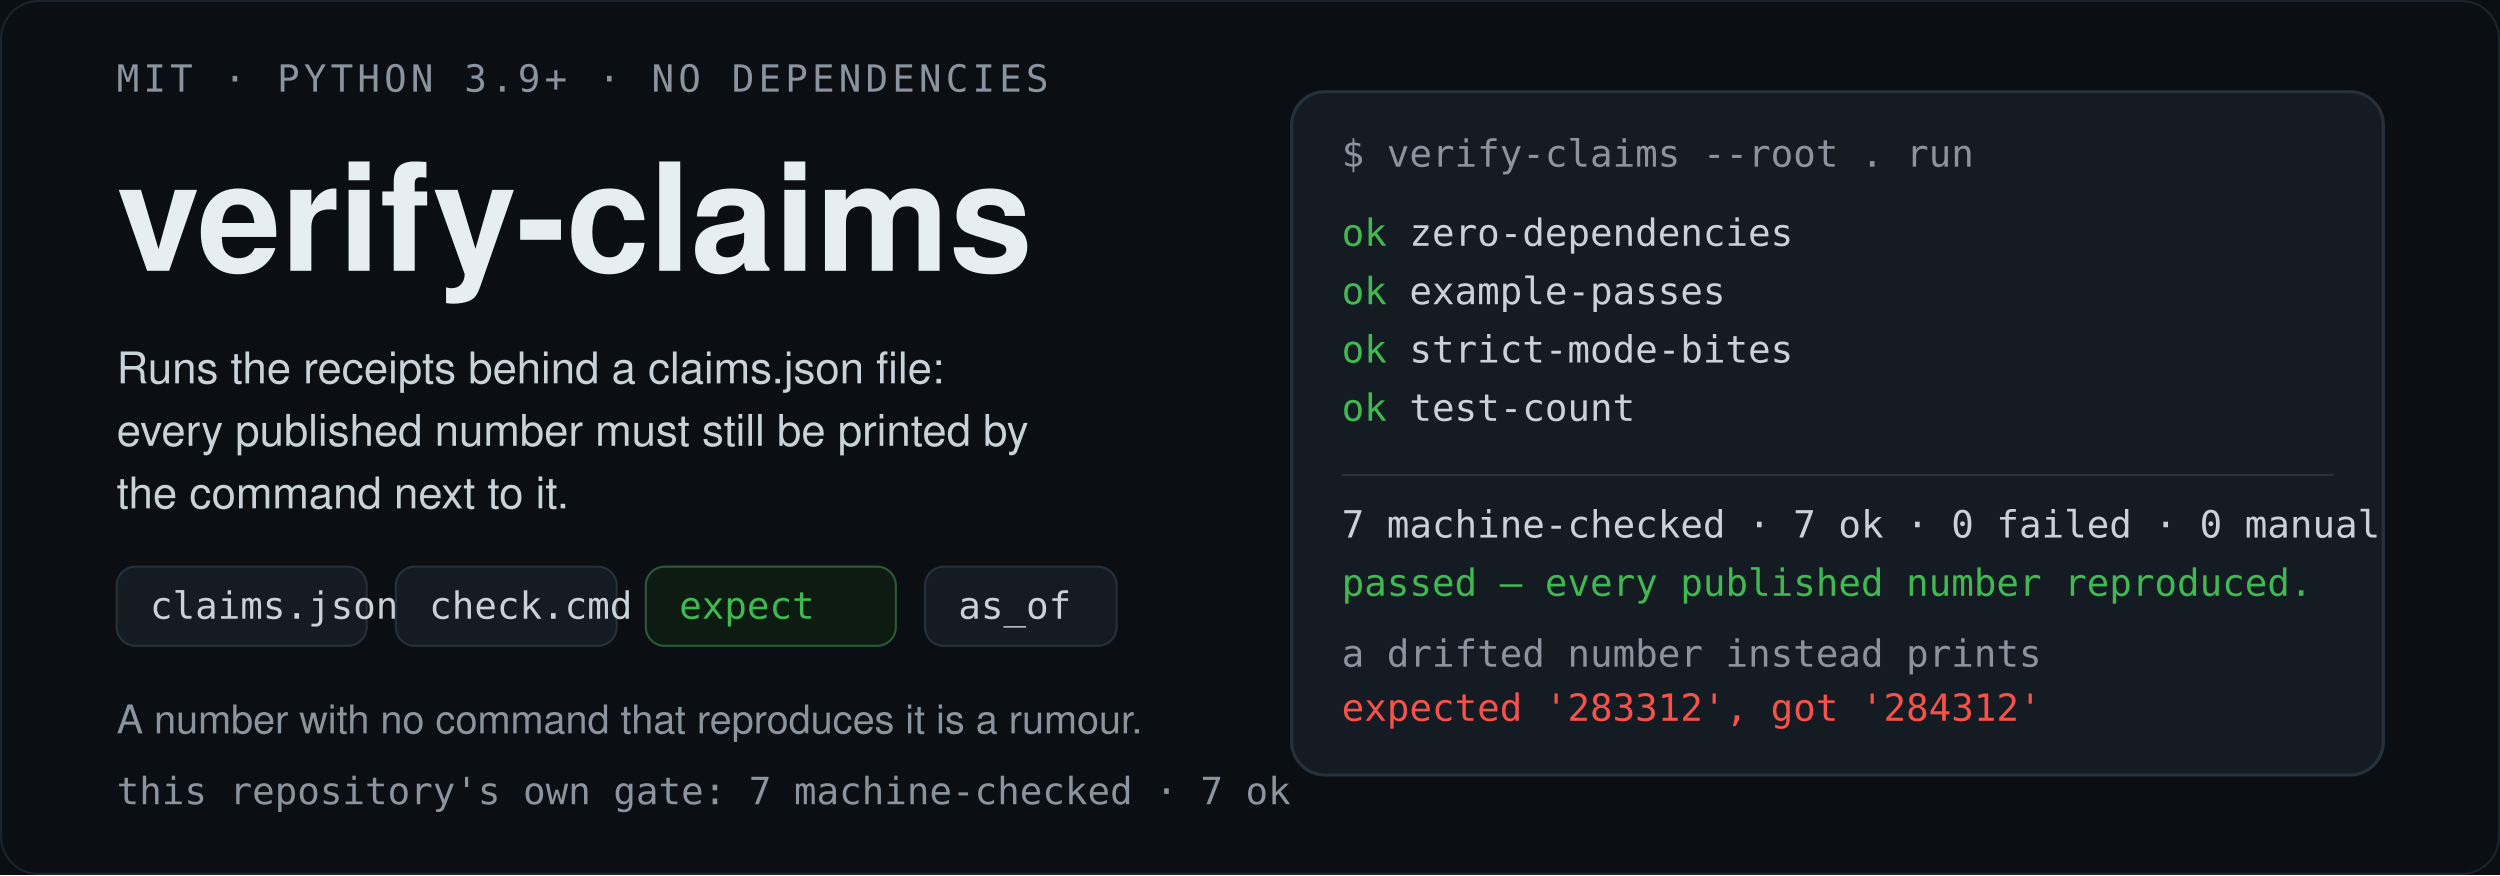
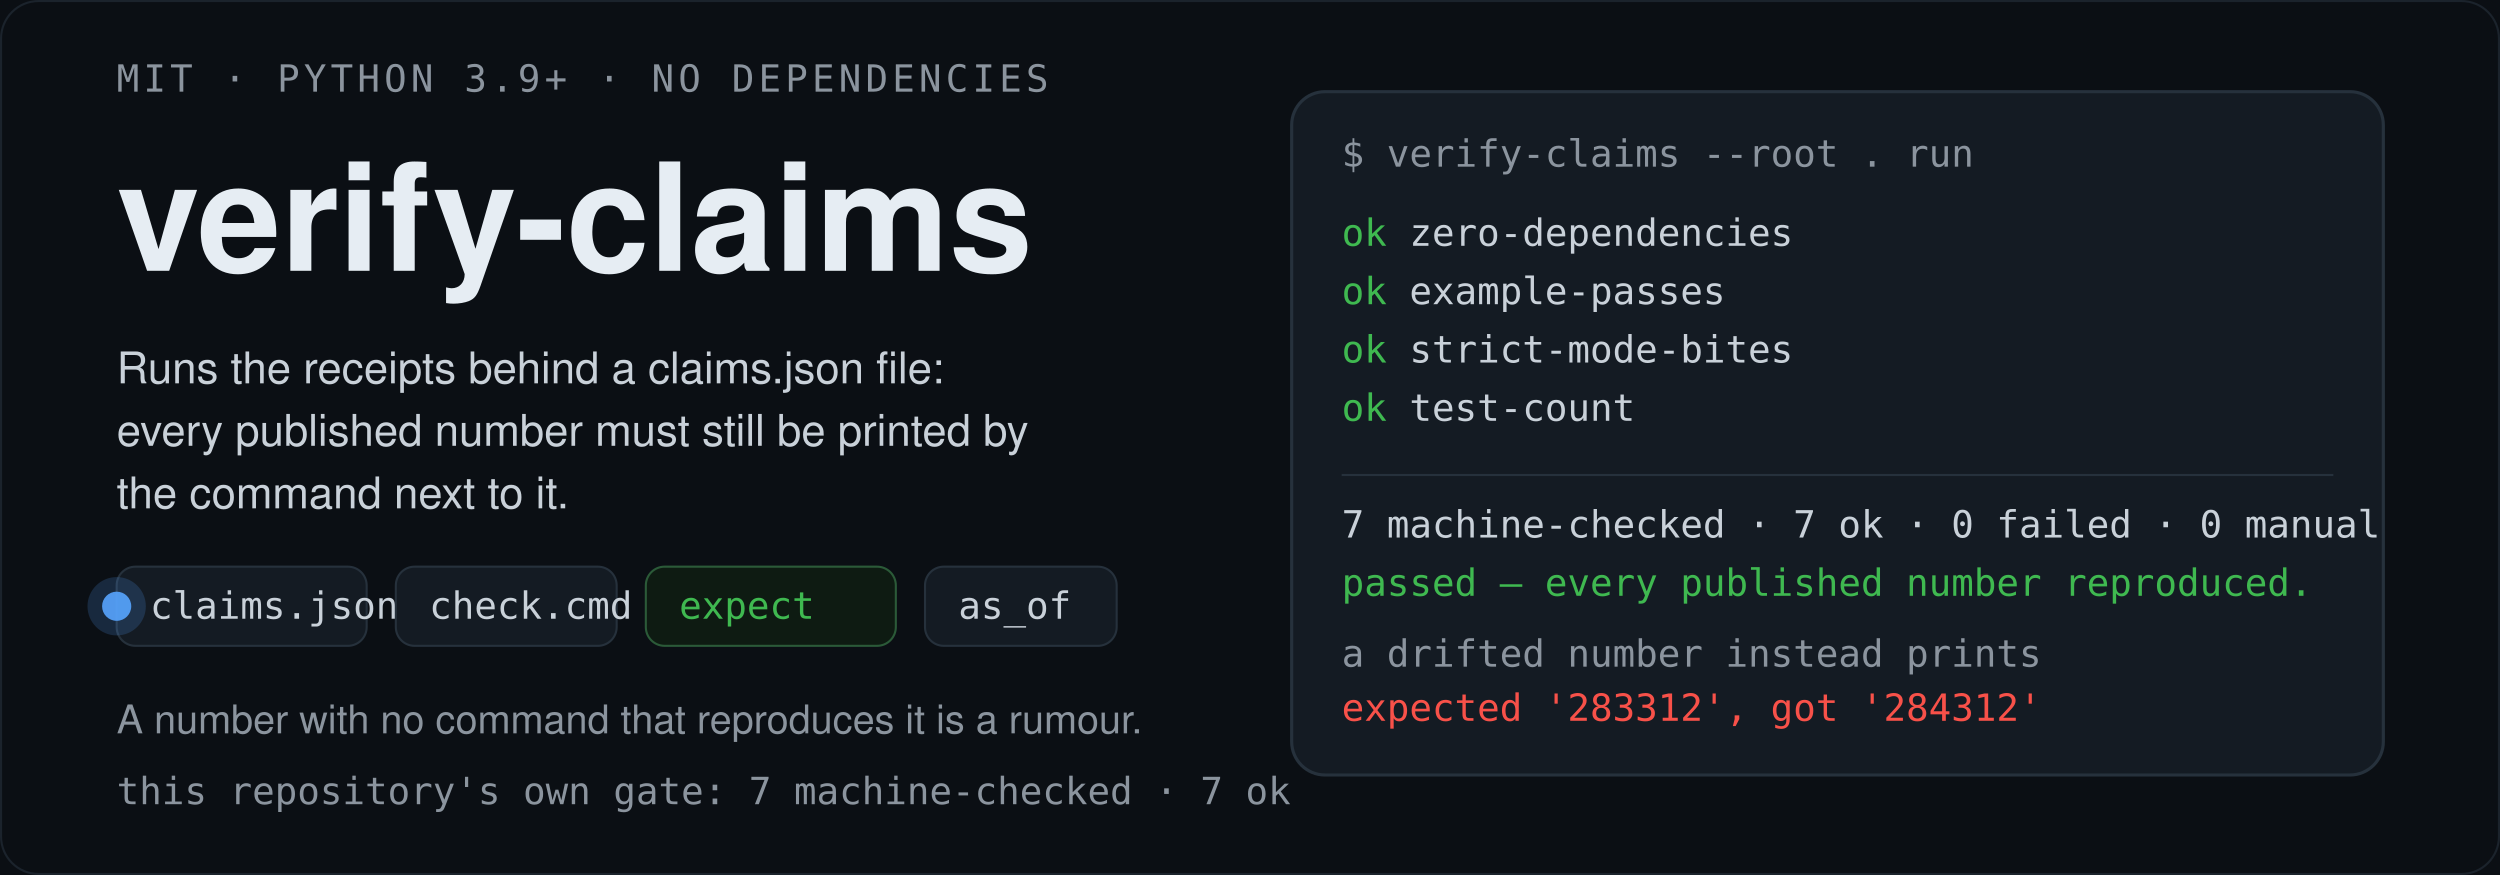
<svg xmlns="http://www.w3.org/2000/svg" width="1200" height="420" viewBox="0 0 1200 420" role="img" aria-labelledby="vc-title vc-desc">
  <rect width="1200" height="420" fill="#0B0F14" />
  <rect x="0.5" y="0.5" width="1199" height="419" rx="18" fill="none" stroke="#1B232C" />
  <g id="identity" transform="translate(56 44)">
    <text x="0" y="0" font-family="ui-monospace, SFMono-Regular, Menlo, monospace" font-size="18" letter-spacing="2" fill="#8B949E">MIT · PYTHON 3.9+ · NO DEPENDENCIES</text>
    <text x="0" y="86" font-family="-apple-system, BlinkMacSystemFont, Segoe UI, Helvetica, Arial, sans-serif" font-size="72" font-weight="700" fill="#E6EDF3">verify-claims</text>
    <g font-family="-apple-system, BlinkMacSystemFont, Segoe UI, Helvetica, Arial, sans-serif" font-size="21" fill="#C9D1D9">
      <text x="0" y="140">Runs the receipts behind a claims.json file:</text>
      <text x="0" y="170">every published number must still be printed by</text>
      <text x="0" y="200">the command next to it.</text>
    </g>
    <g font-family="ui-monospace, SFMono-Regular, Menlo, monospace" font-size="18">
      <g id="chip-claim">
        <rect x="0" y="228" width="120" height="38" rx="9" fill="#141B23" stroke="#26313C" />
        <text x="16" y="253" fill="#C9D1D9">claims.json</text>
      </g>
      <g id="chip-check">
        <rect x="134" y="228" width="106" height="38" rx="9" fill="#141B23" stroke="#26313C" />
        <text x="150" y="253" fill="#C9D1D9">check.cmd</text>
      </g>
      <g id="chip-expect">
        <rect x="254" y="228" width="120" height="38" rx="9" fill="#0E1B12" stroke="#2B5A38" />
        <text x="270" y="253" fill="#3FB950">expect</text>
      </g>
      <g id="chip-asof">
        <rect x="388" y="228" width="92" height="38" rx="9" fill="#141B23" stroke="#26313C" />
        <text x="404" y="253" fill="#C9D1D9">as_of</text>
      </g>
    </g>
    <text x="0" y="308" font-family="-apple-system, BlinkMacSystemFont, Segoe UI, Helvetica, Arial, sans-serif" font-size="19" fill="#8B949E">A number with no command that reproduces it is a rumour.</text>
    <text x="0" y="342" font-family="ui-monospace, SFMono-Regular, Menlo, monospace" font-size="18" fill="#8B949E">this repository's own gate: 7 machine-checked · 7 ok</text>
  </g>
  <g id="run-panel">
    <rect x="620" y="44" width="524" height="328" rx="16" fill="#141B23" stroke="#26313C" stroke-width="1.5" />
    <text x="644" y="80" font-family="ui-monospace, SFMono-Regular, Menlo, monospace" font-size="18" fill="#8B949E">$ verify-claims --root . run</text>
    <g font-family="ui-monospace, SFMono-Regular, Menlo, monospace" font-size="18" fill="#C9D1D9">
      <text x="644" y="118">
        <tspan fill="#3FB950">ok</tspan>   zero-dependencies</text>
      <text x="644" y="146">
        <tspan fill="#3FB950">ok</tspan>   example-passes</text>
      <text x="644" y="174">
        <tspan fill="#3FB950">ok</tspan>   strict-mode-bites</text>
      <text x="644" y="202">
        <tspan fill="#3FB950">ok</tspan>   test-count</text>
    </g>
    <line x1="644" y1="228" x2="1120" y2="228" stroke="#26313C" />
    <text x="644" y="258" font-family="ui-monospace, SFMono-Regular, Menlo, monospace" font-size="18" fill="#C9D1D9">7 machine-checked · 7 ok · 0 failed · 0 manual</text>
    <text x="644" y="286" font-family="ui-monospace, SFMono-Regular, Menlo, monospace" font-size="18" fill="#3FB950">passed — every published number reproduced.</text>
    <text x="644" y="320" font-family="ui-monospace, SFMono-Regular, Menlo, monospace" font-size="18" fill="#8B949E">a drifted number instead prints</text>
    <text x="644" y="346" font-family="ui-monospace, SFMono-Regular, Menlo, monospace" font-size="18" fill="#F85149">expected '283312', got '284312'</text>
  </g>
  <style>
-     /* 四条收据依次亮起，然后 expect 那一格闪一下 —— 就是"命令打印出同一个数"的那一刻。
-        reduced-motion 下全部静止且完全可见。 */
-     @keyframes chipLit { 0%, 100% { opacity: .5 } 8% { opacity: 1 } 28% { opacity: .5 } }
-     @keyframes matchFlash { 0%, 62% { opacity: .55 } 72%, 90% { opacity: 1 } 100% { opacity: .55 } }
-     #chip-claim  { animation: chipLit 6s ease-in-out infinite; animation-delay: 0s; }
-     #chip-check  { animation: chipLit 6s ease-in-out infinite; animation-delay: 0.8s; }
-     #chip-expect { animation: matchFlash 6s ease-in-out infinite; animation-delay: 1.6s; }
-     #chip-asof   { animation: chipLit 6s ease-in-out infinite; animation-delay: 2.4s; }
+     /* 四条收据依次亮起，绿色的 expect 在“命令打印出同一个数”那一刻亮得最久。
+        幅度：透明度 .22 → 1 且上移（位置变化比透明度可感得多）。
+        reduced-motion 下全部静止、全部完全可见。 */
+     @keyframes chipLit {
+       0%       { opacity: .15; transform: translateY(0) scale(1); }
+       6%, 40%  { opacity: 1;   transform: translateY(-14px) scale(1.05); }
+       52%      { opacity: .15; transform: translateY(0) scale(1); }
+       100%     { opacity: .15; transform: translateY(0) scale(1); }
+     }
+     }
+     @keyframes matchFlash {
+       0%       { opacity: .2; transform: translateY(0) scale(1); }
+       30%, 80% { opacity: 1;  transform: translateY(-16px) scale(1.06); }
+       92%      { opacity: .2; transform: translateY(0) scale(1); }
+       100%     { opacity: .2; transform: translateY(0) scale(1); }
+     }
+     }
+     #chip-claim { animation: chipLit 5s ease-in-out infinite; animation-delay: 0s; }
+     #chip-check { animation: chipLit 5s ease-in-out infinite; animation-delay: 0.9s; }
+     #chip-expect { animation: matchFlash 5s ease-in-out infinite; animation-delay: 1.8s; }
+     #chip-asof { animation: chipLit 5s ease-in-out infinite; animation-delay: 2.7s; }
+     /* 亮起时描边从暗灰变亮蓝：一次局部强变化（通道差 &gt;150），比整块半透明更容易被看到。 */
+     @keyframes borderGlow {
+       0%       { stroke: #26313C; }
+       6%, 40%  { stroke: #00ccff; }
+       52%      { stroke: #26313C; }
+       100%     { stroke: #26313C; }
+     }
+     }
+     #chip-claim rect { animation: borderGlow 5s ease-in-out infinite; animation-delay: 0.0s; }
+     #chip-check rect { animation: borderGlow 5s ease-in-out infinite; animation-delay: 1.25s; }
+     #chip-expect rect { animation: borderGlow 5s ease-in-out infinite; animation-delay: 3.0s; }
+     #chip-asof rect { animation: borderGlow 5s ease-in-out infinite; animation-delay: 3.75s; }
    @media (prefers-reduced-motion: reduce) {
-       #chip-claim, #chip-check, #chip-expect, #chip-asof { animation: none; opacity: 1; }
+       #chip-claim, #chip-check, #chip-expect, #chip-asof, #chip-claim rect, #chip-check rect, #chip-expect rect, #chip-asof rect { animation: none; opacity: 1; transform: none; }
+     }
+       #chip-claim, #chip-check, #chip-expect, #chip-asof,
+     #step-releases, #step-parse, #step-data, #step-pages,
+     #stage-collection, #stage-filtering, #stage-persistence, #stage-weekly {
+       transform-box: fill-box; transform-origin: center;
+     }
+   </style>
+   <g id="packet-layer">
+     <circle id="packet" cx="56" cy="291" r="7" fill="#58A6FF" fill-opacity="0.9" />
+     <circle id="packet-halo" cx="56" cy="291" r="14" fill="#58A6FF" fill-opacity="0.18" />
+   </g>
+   <style>
+     /* 一个光点沿管线走过：位移跨越大半个画幅，这是眼睛余光能捕捉到的那类运动。
+        它只做引导，不承载信息 —— reduced-motion 下不显示。 */
+     @keyframes packetRun {
+       0%   { transform: translateX(0); opacity: 0; }
+       8%   { opacity: 1; }
+       92%  { opacity: 1; }
+       100% { transform: translateX(480px); opacity: 0; }
+     }
+     #packet { animation: packetRun 5s linear infinite; }
+     #packet-halo { animation: packetRun 5s linear infinite; }
+     @media (prefers-reduced-motion: reduce) {
+       #packet { display: none; }
    }
  </style>
</svg>
